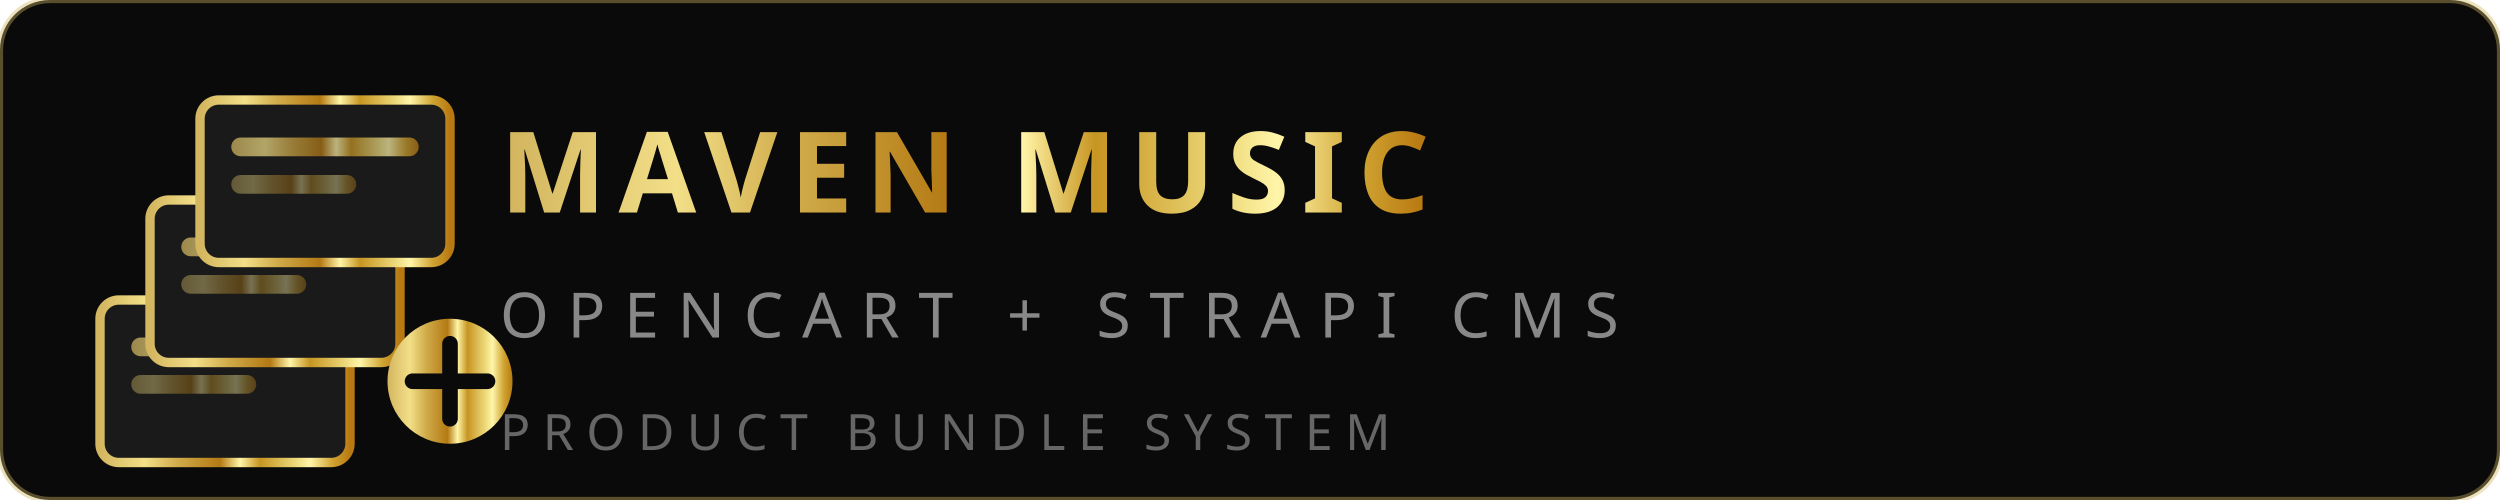
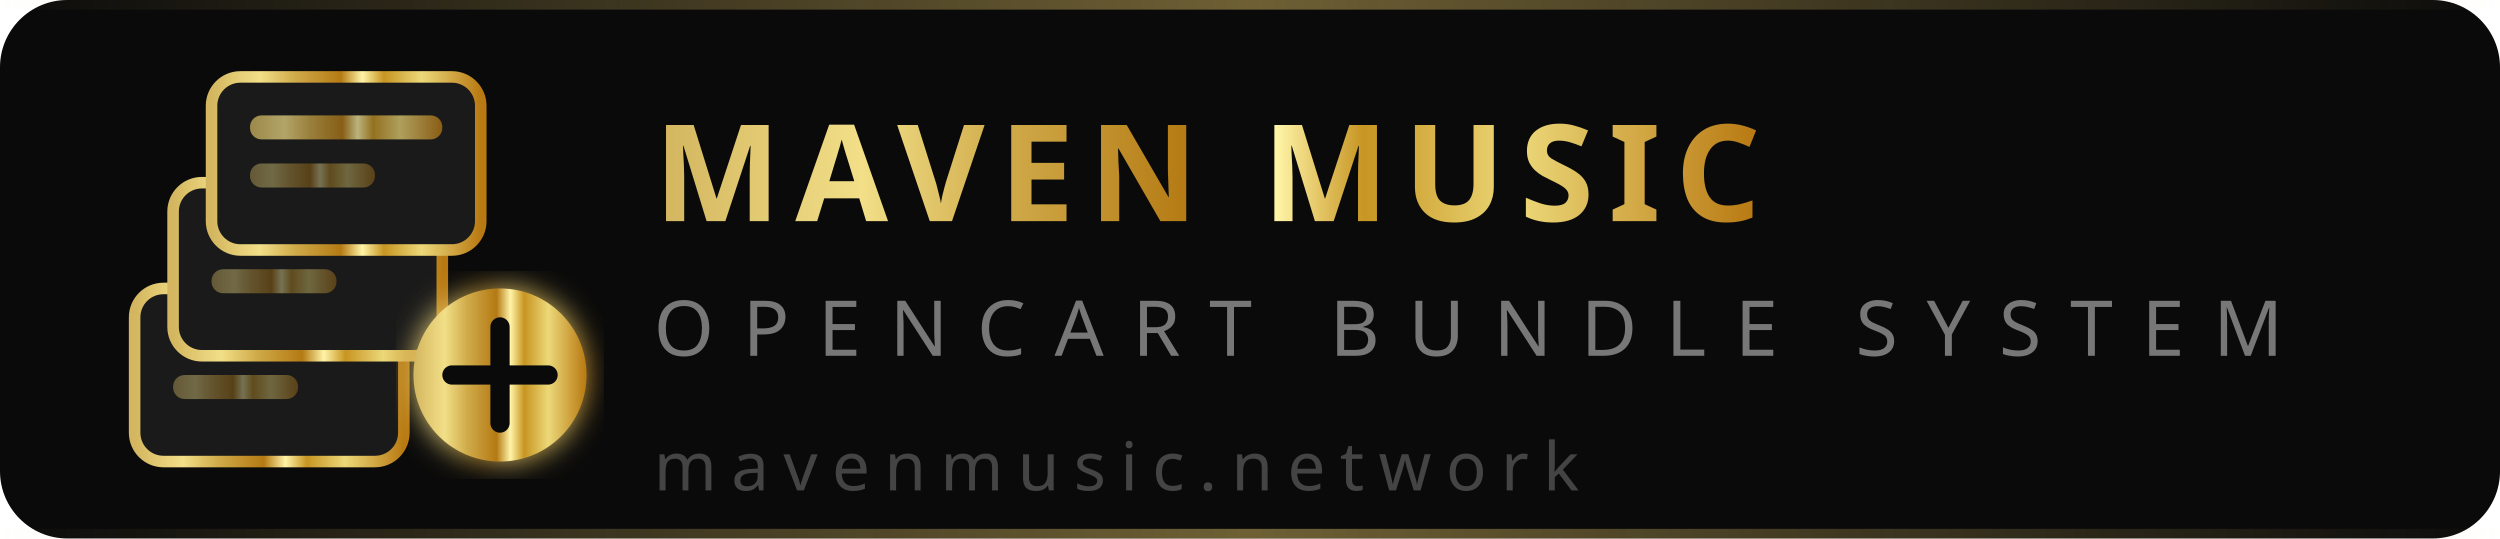
- <svg xmlns="http://www.w3.org/2000/svg" viewBox="0 0 400 80" role="img" aria-label="Maven Music Network - OpenCart Bundle System">
+ <svg xmlns="http://www.w3.org/2000/svg" viewBox="0 0 260 56">
  <defs>
-     <linearGradient id="g" x1="0%" y1="0%" x2="100%" y2="0%">
+     <linearGradient id="gold" x1="0%" y1="0%" x2="100%" y2="0%">
      <stop offset="0%" stop-color="#d3b65f" />
      <stop offset="18%" stop-color="#f2df88" />
      <stop offset="31%" stop-color="#d0ab4a" />
      <stop offset="48%" stop-color="#b47a13" />
      <stop offset="56%" stop-color="#fff4a7" />
      <stop offset="64%" stop-color="#c79522" />
      <stop offset="78%" stop-color="#ecd879" />
-       <stop offset="84%" stop-color="#fff5a9" />
-       <stop offset="93%" stop-color="#d0a432" />
      <stop offset="100%" stop-color="#b87912" />
    </linearGradient>
-     <linearGradient id="gs" x1="0%" y1="0%" x2="100%" y2="0%">
-       <stop offset="0%" stop-color="#d3b65f" stop-opacity="0.4" />
-       <stop offset="100%" stop-color="#d3b65f" stop-opacity="0.4" />
+     <linearGradient id="border" x1="0%" y1="0%" x2="100%" y2="0%">
+       <stop offset="0%" stop-color="#d3b65f" stop-opacity="0" />
+       <stop offset="50%" stop-color="#d3b65f" stop-opacity="0.5" />
+       <stop offset="100%" stop-color="#d3b65f" stop-opacity="0" />
    </linearGradient>
+     <filter id="gl">
+       <feGaussianBlur stdDeviation="1.5" result="b" />
+       <feMerge>
+         <feMergeNode in="b" />
+         <feMergeNode in="SourceGraphic" />
+       </feMerge>
+     </filter>
  </defs>
-   <rect x="0" y="0" width="400" height="80" rx="8" fill="#0a0a0a" stroke="url(#gs)" stroke-width="1" />
-   <g transform="translate(16, 16)">
-     <rect x="0" y="32" width="40" height="26" rx="3" fill="#1a1a1a" stroke="url(#g)" stroke-width="1.5" />
-     <rect x="5" y="38" width="30" height="3" rx="1.5" fill="url(#g)" opacity="0.7" />
-     <rect x="5" y="44" width="20" height="3" rx="1.5" fill="url(#g)" opacity="0.4" />
-     <rect x="8" y="16" width="40" height="26" rx="3" fill="#1a1a1a" stroke="url(#g)" stroke-width="1.5" />
-     <rect x="13" y="22" width="30" height="3" rx="1.5" fill="url(#g)" opacity="0.7" />
-     <rect x="13" y="28" width="20" height="3" rx="1.5" fill="url(#g)" opacity="0.4" />
-     <rect x="16" y="0" width="40" height="26" rx="3" fill="#1a1a1a" stroke="url(#g)" stroke-width="1.5" />
-     <rect x="21" y="6" width="30" height="3" rx="1.5" fill="url(#g)" opacity="0.7" />
-     <rect x="21" y="12" width="20" height="3" rx="1.5" fill="url(#g)" opacity="0.4" />
-     <circle cx="56" cy="45" r="10" fill="url(#g)" />
-     <path d="M56 39 L56 51 M50 45 L62 45" stroke="#0a0a0a" stroke-width="2.5" stroke-linecap="round" />
+   <rect width="260" height="56" rx="7" fill="#0a0a0a" />
+   <rect x="0" y="0" width="260" height="1" fill="url(#border)" />
+   <rect x="0" y="55" width="260" height="1" fill="url(#border)" />
+   <g transform="translate(10, 8)">
+     <rect x="4" y="22" width="28" height="18" rx="3" fill="#1a1a1a" stroke="url(#gold)" stroke-width="1.2" />
+     <rect x="8" y="26" width="20" height="2.5" rx="1.2" fill="url(#gold)" opacity="0.7" />
+     <rect x="8" y="31" width="13" height="2.5" rx="1.2" fill="url(#gold)" opacity="0.4" />
+     <rect x="8" y="11" width="28" height="18" rx="3" fill="#1a1a1a" stroke="url(#gold)" stroke-width="1.2" />
+     <rect x="12" y="15" width="20" height="2.5" rx="1.2" fill="url(#gold)" opacity="0.7" />
+     <rect x="12" y="20" width="13" height="2.5" rx="1.2" fill="url(#gold)" opacity="0.4" />
+     <rect x="12" y="0" width="28" height="18" rx="3" fill="#1a1a1a" stroke="url(#gold)" stroke-width="1.2" />
+     <rect x="16" y="4" width="20" height="2.5" rx="1.2" fill="url(#gold)" opacity="0.7" />
+     <rect x="16" y="9" width="13" height="2.5" rx="1.2" fill="url(#gold)" opacity="0.4" />
+     <circle cx="42" cy="31" r="9" fill="url(#gold)" filter="url(#gl)" />
+     <path d="M42 26 L42 36 M37 31 L47 31" stroke="#0a0a0a" stroke-width="2" stroke-linecap="round" />
  </g>
-   <text x="80" y="34" font-family="'Maven Pro','Segoe UI',sans-serif" font-weight="700" font-size="18" fill="url(#g)" letter-spacing="2">MAVEN MUSIC</text>
-   <text x="80" y="54" font-family="'Maven Pro','Segoe UI',sans-serif" font-weight="500" font-size="10" fill="#888" letter-spacing="3">OPENCART + STRAPI CMS</text>
-   <line x1="80" y1="60" x2="380" y2="60" stroke="url(#gs)" stroke-width="0.5" opacity="0.4" />
-   <text x="80" y="72" font-family="'Maven Pro','Segoe UI',sans-serif" font-weight="400" font-size="8" fill="#666" letter-spacing="2">PRODUCT BUNDLE SYSTEM</text>
+   <text x="68" y="23" font-family="'Maven Pro','Segoe UI',sans-serif" font-size="14" font-weight="700" letter-spacing="1.5" fill="url(#gold)">MAVEN MUSIC</text>
+   <text x="68" y="37" font-family="'Maven Pro','Segoe UI',sans-serif" font-size="8" font-weight="400" letter-spacing="3" fill="#777">OPENCART BUNDLE SYSTEM</text>
+   <line x1="68" y1="42" x2="248" y2="42" stroke="url(#border)" stroke-width="0.5" />
+   <text x="68" y="51" font-family="'Maven Pro','Segoe UI',sans-serif" font-size="7" font-weight="400" letter-spacing="1.5" fill="#444">mavenmusic.network</text>
</svg>
